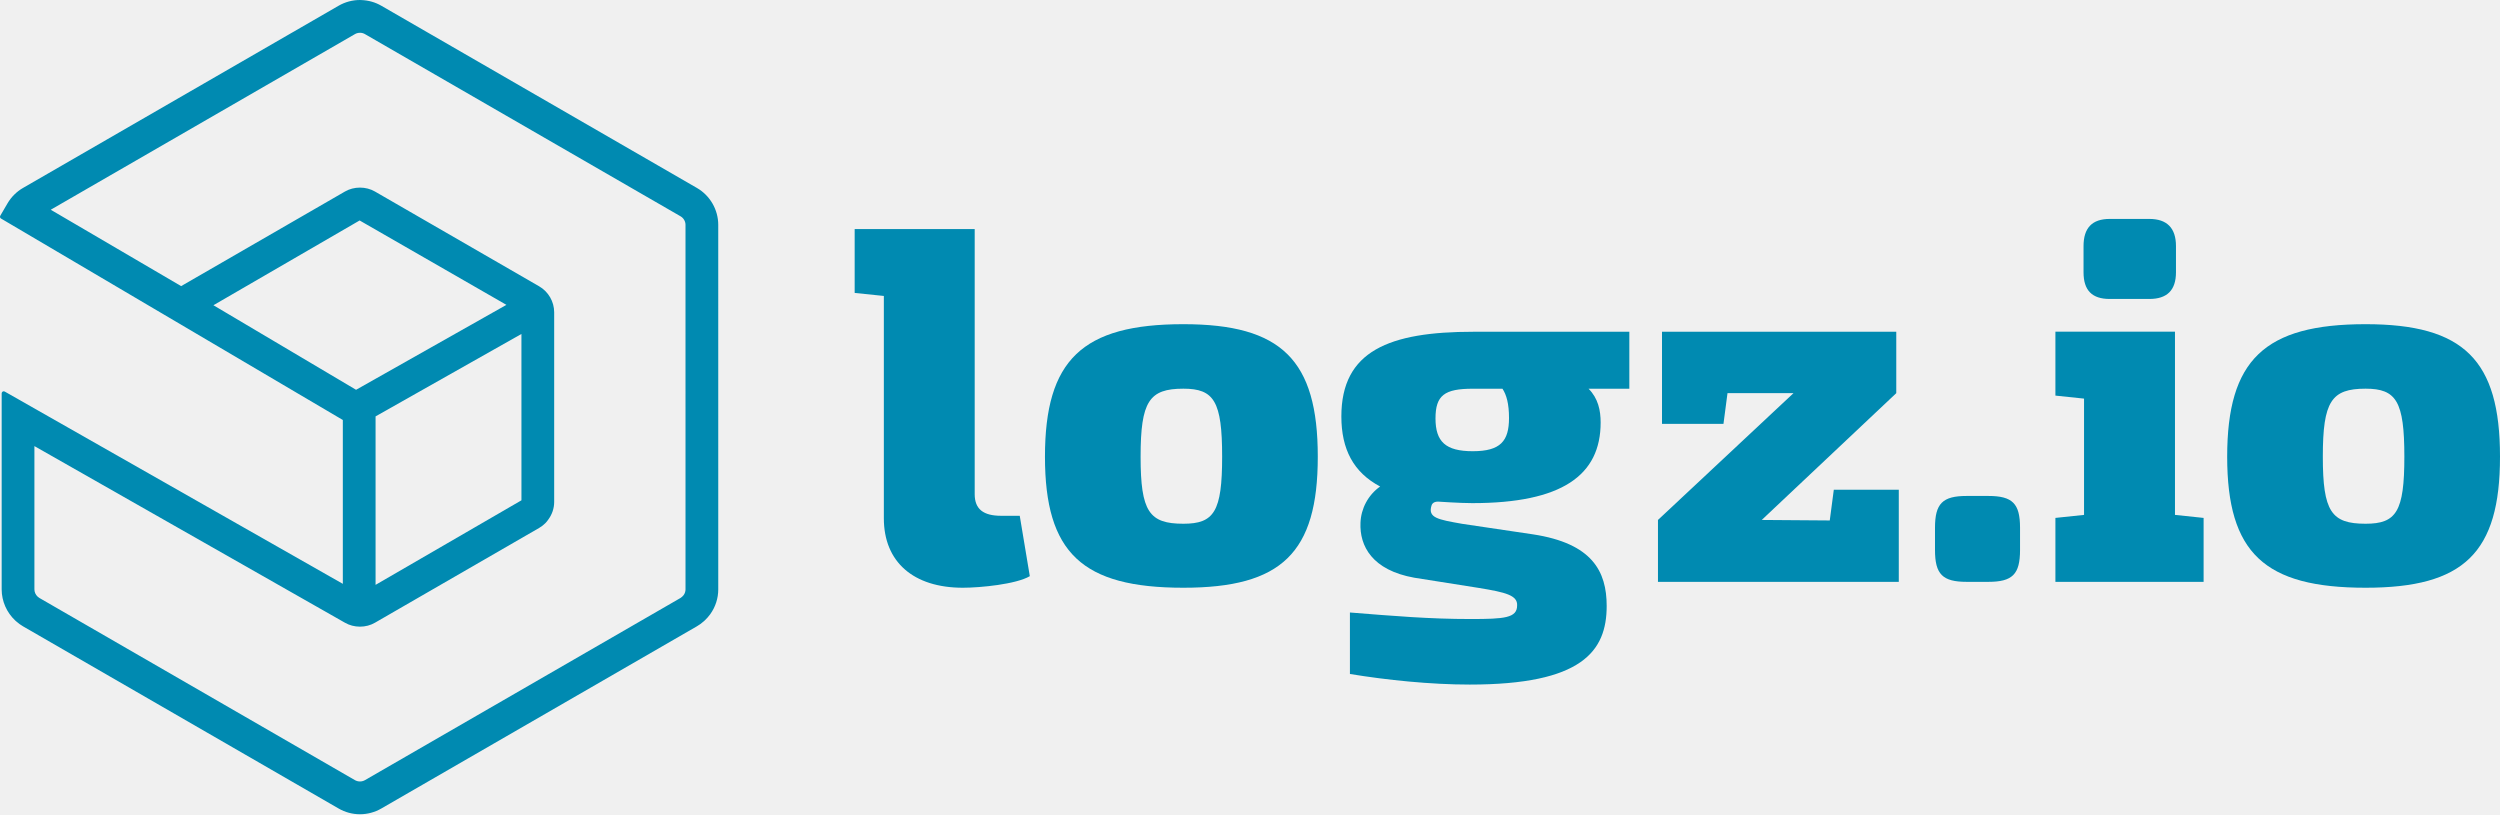
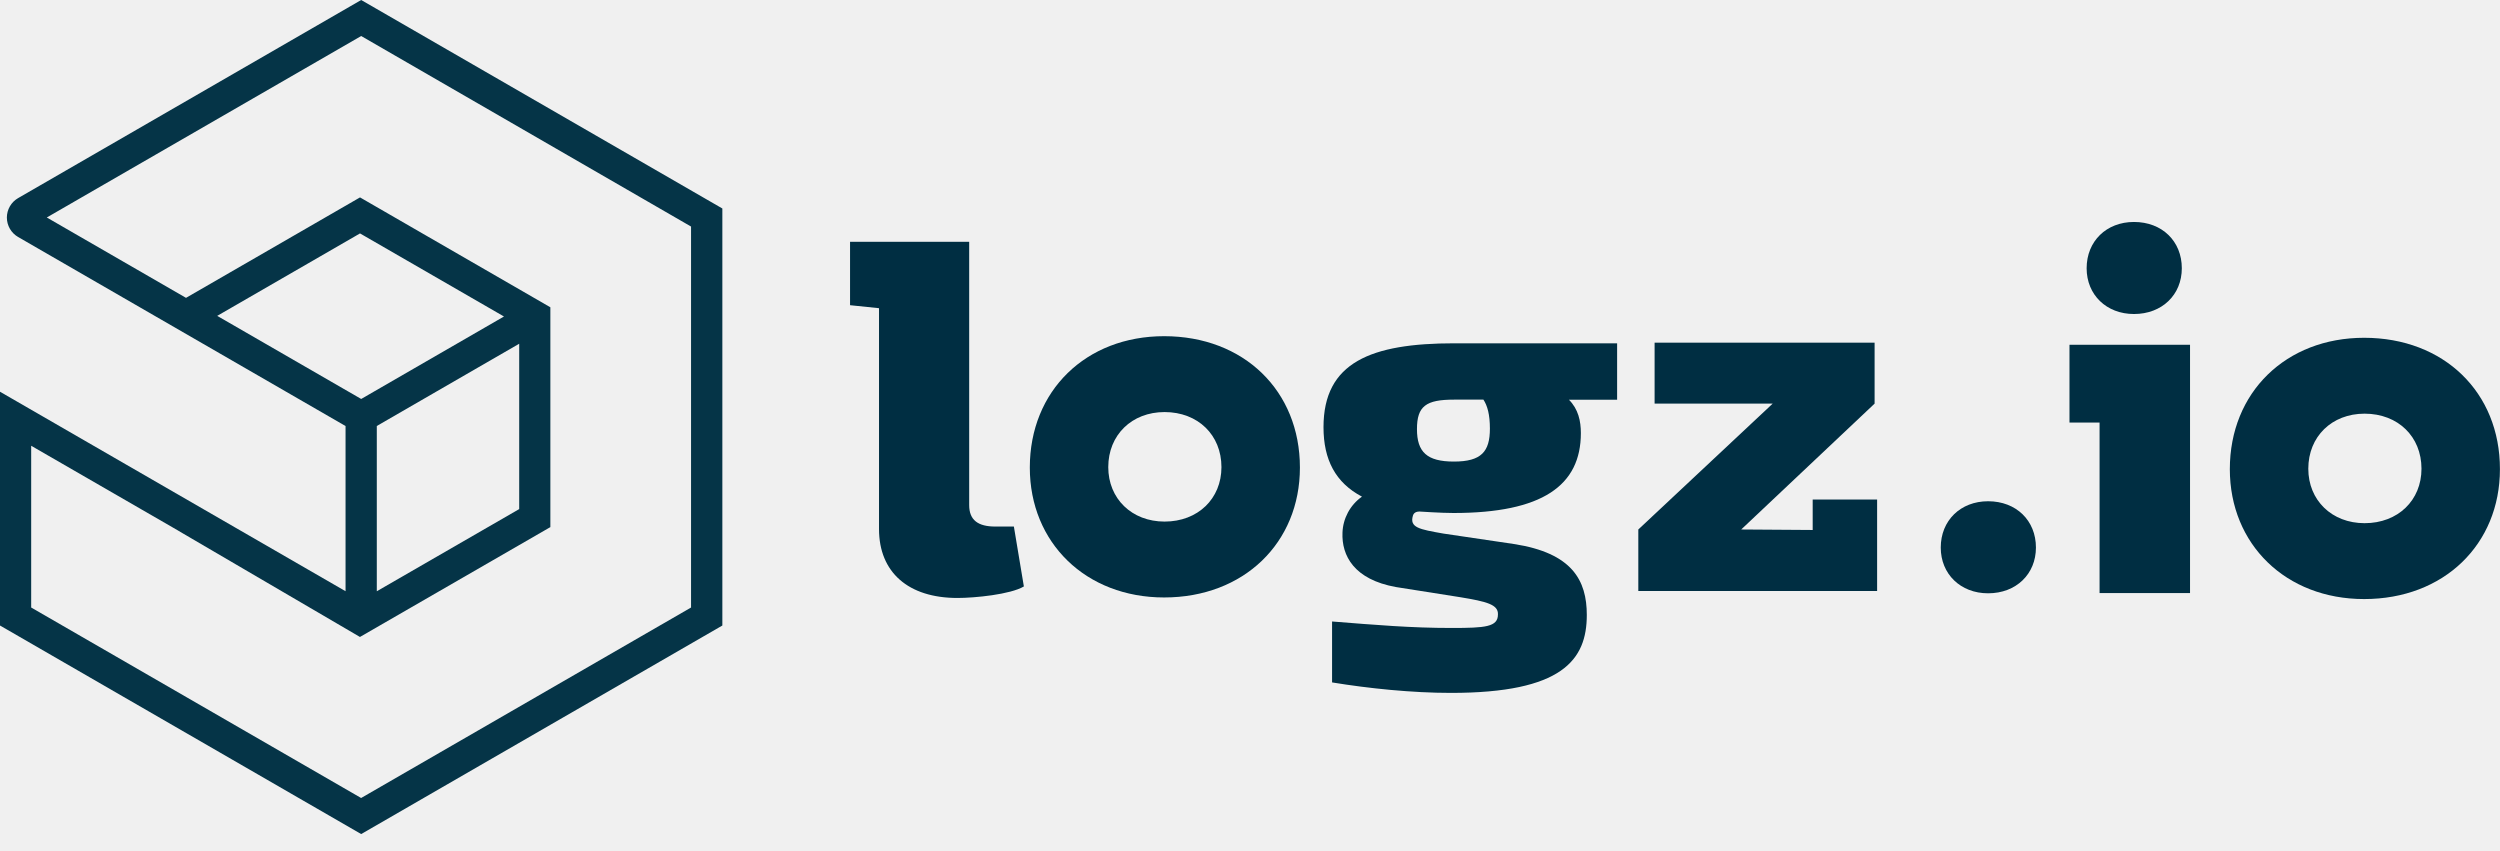
- <svg xmlns="http://www.w3.org/2000/svg" width="1200px" height="391px" viewBox="0 0 1200 391" version="1.1">
-   <defs />
-   <g id="Logz.io-logo" stroke="none" stroke-width="1" fill="none" fill-rule="evenodd">
-     <g id="logo_horizontal_color" fill="#008AB1">
-       <path d="M494.308,276.562 C487.788,280.424 470.633,282.115 462.177,282.115 C438.502,282.115 424.246,269.797 424.246,248.791 L424.246,142.057 L410.239,140.606 L410.239,109.936 L467.853,109.936 L467.853,237.2 C467.853,244.441 472.085,247.579 480.536,247.579 L489.48,247.579 L494.308,276.562 Z" id="Fill-1" />
-       <path d="M547.488,219.224 C547.488,245.587 551.6,251.394 568.03,251.394 C582.767,251.394 586.627,245.587 586.627,219.224 C586.627,192.616 582.767,186.569 568.03,186.569 C551.6,186.569 547.488,192.616 547.488,219.224 M632.536,219.224 C632.536,265.423 615.143,282.115 568.03,282.115 C519.465,282.115 501.583,265.423 501.583,219.224 C501.583,172.78 519.465,155.608 568.03,155.608 C615.143,155.608 632.536,172.78 632.536,219.224" id="Fill-3" />
-       <path d="M721.184,186.587 L706.923,186.587 C693.387,186.587 689.038,189.727 689.038,200.858 C689.038,211.985 693.872,216.583 706.923,216.583 C720.215,216.583 724.325,211.749 724.325,200.618 C724.325,193.84 723.116,189.487 721.184,186.587 Z M762.508,186.587 C767.101,191.181 768.31,196.989 768.31,202.793 C768.31,228.195 749.696,241.501 706.683,241.501 C700.642,241.501 690.462,240.776 690.247,240.776 C687.78,240.768 687.259,242.201 687.093,242.765 C685.405,248.511 690.031,249.368 701.879,251.439 L735.924,256.502 C764.213,260.839 771.206,274.157 771.206,290.856 C771.206,312.626 759.371,328.595 705.471,328.595 C686.626,328.595 665.599,326.416 647.962,323.513 L647.962,293.996 C669.224,295.691 686.1,297.132 705.922,297.132 C722.115,297.132 728.219,296.648 728.219,290.604 C728.463,285.761 722.744,284.336 710.093,282.248 L678.891,277.31 C658.593,273.681 652.548,262.061 653.032,250.938 C653.276,244.165 656.657,237.636 662.459,233.523 C649.647,226.741 643.853,215.614 643.853,199.889 C643.853,168.442 666.808,159.246 707.164,159.246 L782.082,159.246 L782.082,186.587 L762.508,186.587 Z" id="Fill-5" />
-       <polygon id="Fill-7" points="911.418 279.286 795.824 279.286 795.824 249.575 860.874 188.713 829.2 188.713 827.266 203.444 797.761 203.444 797.761 159.246 910.209 159.246 910.209 188.713 845.635 249.575 878.286 249.819 880.224 235.083 911.418 235.083" />
-       <path d="M954.402,238.06 C966,238.06 969.619,241.693 969.619,253.337 L969.619,264.005 C969.619,275.648 966,279.286 954.402,279.286 L944.011,279.286 C932.421,279.286 928.798,275.648 928.798,264.005 L928.798,253.337 C928.798,241.693 932.421,238.06 944.011,238.06 L954.402,238.06 Z" id="Fill-9" />
-       <path d="M1012.641,143.501 C1004.197,143.501 1000.097,139.388 1000.097,130.696 L1000.097,118.131 C1000.097,109.434 1004.197,105.086 1012.641,105.086 L1031.684,105.086 C1040.124,105.086 1044.467,109.434 1044.467,118.131 L1044.467,130.696 C1044.467,139.388 1040.124,143.501 1031.684,143.501 L1012.641,143.501 Z M1057.73,279.286 L986.595,279.286 L986.595,248.596 L1000.34,247.148 L1000.34,191.336 L986.595,189.888 L986.595,159.201 L1043.988,159.201 L1043.988,247.148 L1057.73,248.596 L1057.73,279.286 Z" id="Fill-11" />
-       <path d="M1114.955,219.224 C1114.955,245.587 1119.059,251.394 1135.491,251.394 C1150.228,251.394 1154.092,245.587 1154.092,219.224 C1154.092,192.616 1150.228,186.569 1135.491,186.569 C1119.059,186.569 1114.955,192.616 1114.955,219.224 M1200,219.224 C1200,265.423 1182.604,282.115 1135.491,282.115 C1086.935,282.115 1069.047,265.423 1069.047,219.224 C1069.047,172.78 1086.935,155.608 1135.491,155.608 C1182.604,155.608 1200,172.78 1200,219.224" id="Fill-13" />
-       <path d="M16.516,282.9 L16.516,214.127 L165.573,298.905 C167.709,300.142 170.205,300.796 172.783,300.796 C175.362,300.796 177.858,300.142 179.989,298.901 L258.796,253.41 C259.859,252.793 260.836,252.04 261.788,251.104 C262.243,250.641 262.649,250.14 263.071,249.548 C264.988,246.994 266.006,244.01 266.006,240.919 L266.006,149.904 C265.997,144.788 263.245,140.012 258.8,137.433 L179.981,91.934 C177.841,90.696 175.349,90.046 172.783,90.046 C170.209,90.046 167.721,90.696 165.581,91.934 L86.945,137.334 L24.359,100.675 L170.412,16.353 C171.078,15.964 171.815,15.757 172.866,15.732 C173.681,15.744 174.472,15.964 175.151,16.357 L326.675,103.833 C328.136,104.678 329.043,106.254 329.043,107.939 L329.047,282.9 C329.047,283.868 328.736,284.828 328.14,285.66 C327.95,285.917 327.731,286.149 327.404,286.447 C327.118,286.703 326.878,286.885 326.675,287.005 L175.159,374.482 C174.451,374.887 173.632,375.102 172.783,375.102 C171.935,375.102 171.115,374.887 170.407,374.49 L18.891,287.01 C18.672,286.89 18.419,286.691 18.055,286.376 C17.078,285.466 16.516,284.199 16.516,282.9 Z M250.29,160.301 L250.298,240.149 L180.271,280.735 L180.271,199.865 L250.29,160.301 Z M172.622,105.824 L243.076,146.332 L170.912,187.1 L102.445,146.514 L172.622,105.824 Z M344.758,107.939 C344.758,100.659 340.839,93.871 334.531,90.224 L183.011,2.744 C180.105,1.068 176.881,0.153 173.433,0.029 L172.771,0 C169.186,0 165.656,0.952 162.556,2.74 L11.04,90.216 C7.964,91.992 5.39,94.558 3.594,97.629 L0.133,103.56 C-0.136,104.024 0.013,104.624 0.481,104.897 L164.555,201.599 L164.555,280.242 L2.261,187.94 C2.108,187.858 1.942,187.812 1.777,187.812 C1.607,187.812 1.437,187.858 1.284,187.949 C0.986,188.122 0.8,188.441 0.8,188.793 L0.8,282.908 C0.808,288.57 3.2,294.029 7.385,297.912 L7.737,298.218 C8.838,299.195 9.91,299.977 11.023,300.623 L162.556,388.099 C165.664,389.895 169.199,390.839 172.783,390.839 C176.363,390.839 179.906,389.895 183.011,388.099 L334.527,300.618 C335.632,299.985 336.7,299.203 337.797,298.243 L338.206,297.878 C339.204,296.951 340.114,295.925 340.905,294.828 C343.43,291.306 344.763,287.188 344.763,282.9 L344.758,107.939 Z" id="Fill-15" />
-     </g>
+ <svg xmlns="http://www.w3.org/2000/svg" width="150" height="51" viewBox="0 0 150 51" fill="none">
+   <g clip-path="url(#clip0)">
+     <path fill-rule="evenodd" clip-rule="evenodd" d="M61.432 35.187C60.624 35.668 58.492 35.878 57.445 35.878C54.509 35.878 52.741 34.349 52.741 31.743V18.492L51.003 18.312V14.508H58.151V30.303C58.151 31.203 58.676 31.593 59.724 31.593H60.833L61.432 35.187Z" fill="#002E42" />
+     <path fill-rule="evenodd" clip-rule="evenodd" d="M89.005 23.978H87.237C85.558 23.978 85.018 24.368 85.018 25.746C85.018 27.124 85.617 27.694 87.237 27.694C88.884 27.694 89.394 27.095 89.394 25.717C89.394 24.875 89.244 24.338 89.005 23.978ZM94.131 23.978C94.701 24.548 94.852 25.268 94.852 25.985C94.852 29.131 92.544 30.78 87.208 30.78C86.458 30.78 85.198 30.692 85.168 30.692C84.863 30.692 84.797 30.869 84.775 30.939C84.566 31.651 85.139 31.758 86.609 32.015L90.831 32.64C94.341 33.18 95.208 34.827 95.208 36.899C95.208 39.596 93.742 41.574 87.057 41.574C84.72 41.574 82.111 41.305 79.924 40.945V37.289C82.559 37.498 84.654 37.678 87.112 37.678C89.119 37.678 89.876 37.616 89.876 36.87C89.905 36.271 89.196 36.094 87.627 35.834L83.757 35.223C81.24 34.771 80.49 33.335 80.549 31.956C80.578 31.119 80.997 30.306 81.718 29.799C80.13 28.962 79.41 27.583 79.41 25.632C79.41 21.737 82.258 20.598 87.263 20.598H97.027V23.986H94.131V23.978Z" fill="#002E42" />
+     <path fill-rule="evenodd" clip-rule="evenodd" d="M128.546 20.686H125.974H124.169V21.88V21.935V24.158V25.353H125.974V31.776V35.584H131.402V31.776V20.686H128.546Z" fill="#002E42" />
+     <path d="M128.039 13.318C129.726 13.318 130.909 14.472 130.909 16.096C130.909 17.687 129.722 18.841 128.039 18.841C126.385 18.841 125.198 17.687 125.198 16.096C125.198 14.472 126.385 13.318 128.039 13.318Z" fill="#002E42" />
+     <path d="M119.286 30.075C120.972 30.075 122.156 31.229 122.156 32.853C122.156 34.444 120.969 35.598 119.286 35.598C117.632 35.598 116.445 34.444 116.445 32.853C116.445 31.229 117.632 30.075 119.286 30.075Z" fill="#002E42" />
+     <path d="M69.848 20.171C65.155 20.171 61.789 23.445 61.789 28.054C61.789 32.57 65.155 35.848 69.848 35.848C74.629 35.848 77.995 32.57 77.995 28.054C77.995 23.445 74.629 20.171 69.848 20.171ZM69.874 31.295C67.907 31.295 66.496 29.921 66.496 28.028C66.496 26.099 67.907 24.724 69.874 24.724C71.876 24.724 73.287 26.099 73.287 28.028C73.287 29.921 71.876 31.295 69.874 31.295Z" fill="#002E42" />
+     <path d="M141.849 20.267C137.156 20.267 133.79 23.541 133.79 28.149C133.79 32.666 137.156 35.944 141.849 35.944C146.63 35.944 149.996 32.666 149.996 28.149C150 23.541 146.634 20.267 141.849 20.267ZM141.875 31.391C139.909 31.391 138.498 30.016 138.498 28.124C138.498 26.194 139.909 24.82 141.875 24.82C143.878 24.82 145.289 26.194 145.289 28.124C145.289 30.016 143.881 31.391 141.875 31.391Z" fill="#002E42" />
+     <path fill-rule="evenodd" clip-rule="evenodd" d="M112.627 35.459H98.299V31.769L106.361 24.217H102.436H102.197H99.276V20.561H112.476V24.217L104.472 31.769L108.761 31.799V29.972H112.627V35.459Z" fill="#002E42" />
+     <path fill-rule="evenodd" clip-rule="evenodd" d="M0 37.531L21.671 50.044L43.341 37.531V12.509L21.671 0L1.084 11.888C0.669 12.127 0.412 12.575 0.412 13.053C0.412 13.531 0.669 13.979 1.084 14.218L20.733 25.562V35.473L0 23.504V37.531ZM21.667 47.88L1.871 36.451V26.746L10.71 31.847L10.709 31.85L21.597 38.218L33.022 31.626V18.437L21.601 11.844L11.161 17.871L2.808 13.049L21.671 2.161L41.463 13.593V36.451L21.667 47.88ZM13.033 18.952L21.671 23.938L30.238 18.99L21.601 14.005L13.033 18.952ZM31.152 20.624L22.608 25.559V35.475L31.152 30.545V20.624Z" fill="#053447" />
  </g>
+   <defs>
+     <clipPath id="clip0">
+       <path d="M0 0H150V50.044H0V0Z" fill="white" />
+     </clipPath>
+   </defs>
</svg>
